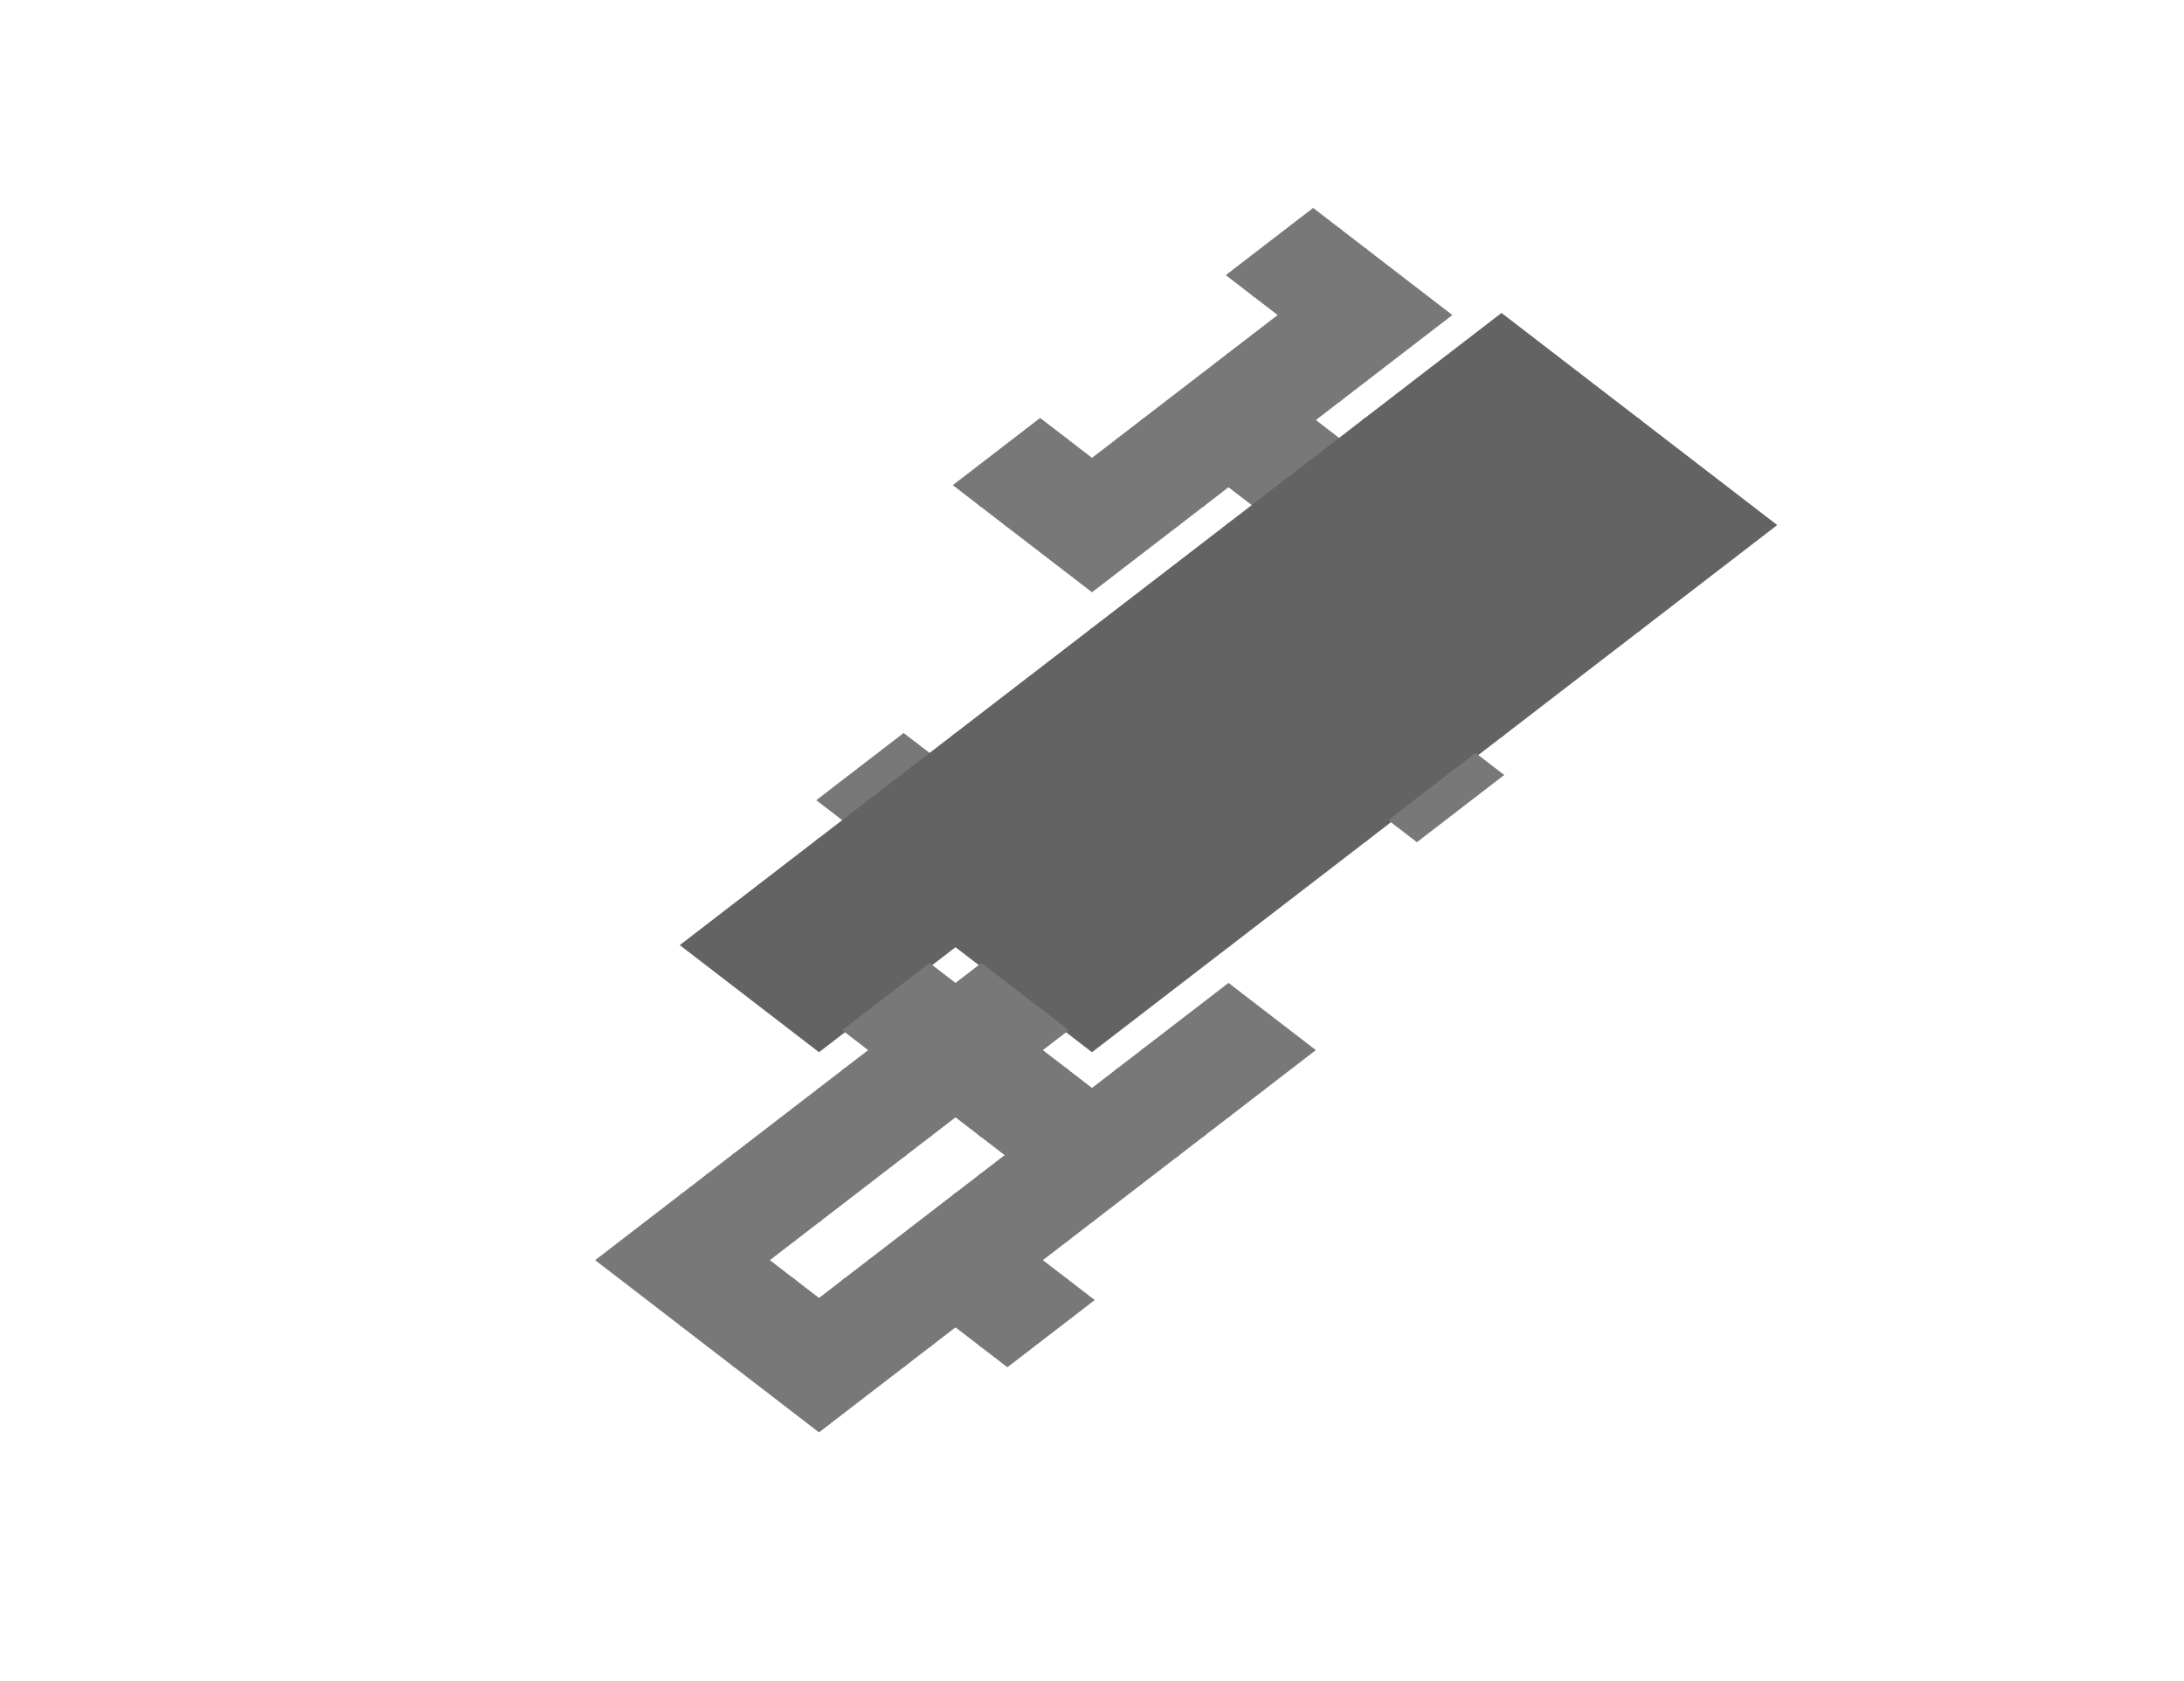
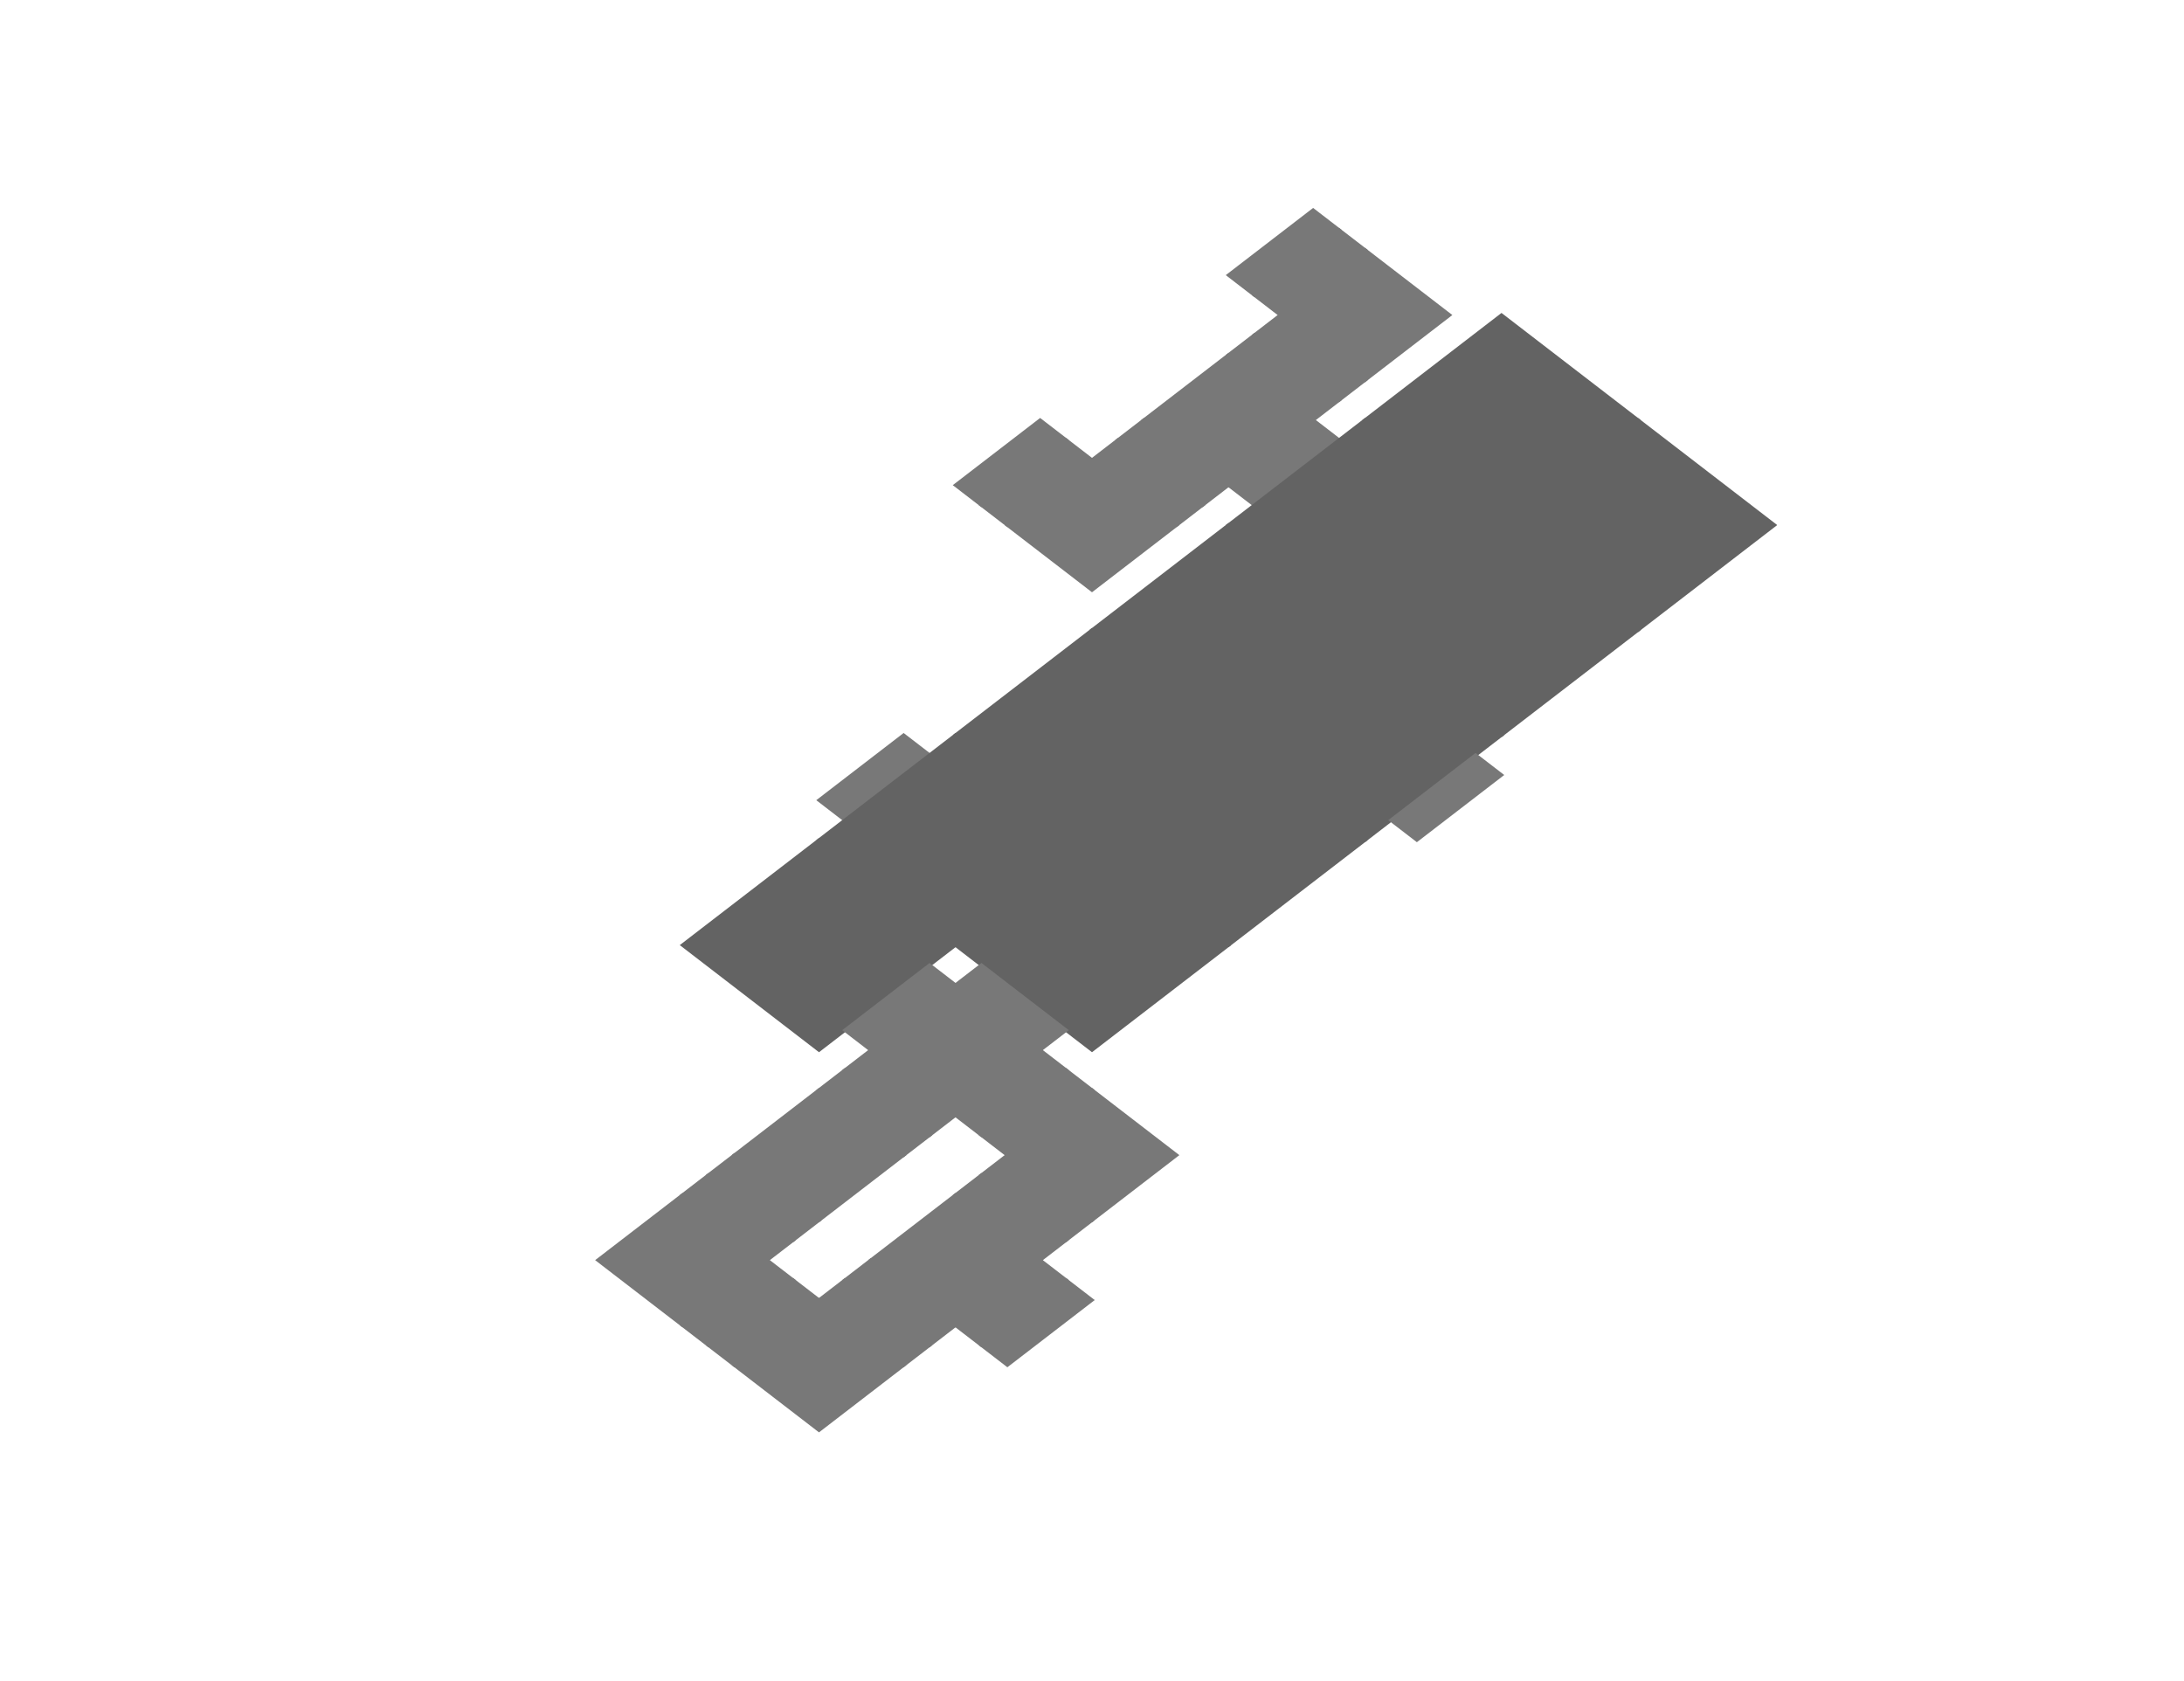
<svg xmlns="http://www.w3.org/2000/svg" width="183.444mm" height="141.111mm" viewBox="0 0 520 400" version="1.2" baseProfile="tiny">
  <defs>
</defs>
  <g fill="none" stroke="black" stroke-width="1" fill-rule="evenodd" stroke-linecap="square" stroke-linejoin="bevel">
    <g fill="none" stroke="#000000" stroke-opacity="1" stroke-width="1" stroke-linecap="square" stroke-linejoin="bevel" transform="matrix(1,0,0,1,0,0)" font-family="Sans Serif" font-size="9" font-weight="400" font-style="normal">
</g>
    <g fill="#787878" fill-opacity="1" stroke="#000000" stroke-opacity="0" stroke-width="1" stroke-linecap="square" stroke-linejoin="bevel" transform="matrix(32.5,25,-32.5,25,292.5,25)" font-family="Sans Serif" font-size="9" font-weight="400" font-style="normal">
      <rect x="0.8" y="0.18" width="0.21" height="0.64" />
    </g>
    <g fill="none" stroke="#000000" stroke-opacity="1" stroke-width="1" stroke-linecap="square" stroke-linejoin="bevel" transform="matrix(1,0,0,1,0,0)" font-family="Sans Serif" font-size="9" font-weight="400" font-style="normal">
</g>
    <g fill="#787878" fill-opacity="1" stroke="#000000" stroke-opacity="0" stroke-width="1" stroke-linecap="square" stroke-linejoin="bevel" transform="matrix(32.5,25,-32.5,25,325,50)" font-family="Sans Serif" font-size="9" font-weight="400" font-style="normal">
      <rect x="0.18" y="0.18" width="0.64" height="0.64" />
      <rect x="0.18" y="0.8" width="0.64" height="0.21" />
      <rect x="-0.01" y="0.18" width="0.21" height="0.64" />
    </g>
    <g fill="none" stroke="#000000" stroke-opacity="1" stroke-width="1" stroke-linecap="square" stroke-linejoin="bevel" transform="matrix(1,0,0,1,0,0)" font-family="Sans Serif" font-size="9" font-weight="400" font-style="normal">
</g>
    <g fill="#636363" fill-opacity="1" stroke="#000000" stroke-opacity="0" stroke-width="1" stroke-linecap="square" stroke-linejoin="bevel" transform="matrix(32.5,25,-32.5,25,357.5,75)" font-family="Sans Serif" font-size="9" font-weight="400" font-style="normal">
      <rect x="-0.01" y="-0.01" width="1.02" height="1.02" />
    </g>
    <g fill="none" stroke="#000000" stroke-opacity="1" stroke-width="1" stroke-linecap="square" stroke-linejoin="bevel" transform="matrix(1,0,0,1,0,0)" font-family="Sans Serif" font-size="9" font-weight="400" font-style="normal">
</g>
    <g fill="#636363" fill-opacity="1" stroke="#000000" stroke-opacity="0" stroke-width="1" stroke-linecap="square" stroke-linejoin="bevel" transform="matrix(32.5,25,-32.5,25,390,100)" font-family="Sans Serif" font-size="9" font-weight="400" font-style="normal">
      <rect x="-0.01" y="-0.01" width="1.02" height="1.02" />
    </g>
    <g fill="none" stroke="#000000" stroke-opacity="1" stroke-width="1" stroke-linecap="square" stroke-linejoin="bevel" transform="matrix(1,0,0,1,0,0)" font-family="Sans Serif" font-size="9" font-weight="400" font-style="normal">
</g>
    <g fill="none" stroke="#000000" stroke-opacity="1" stroke-width="1" stroke-linecap="square" stroke-linejoin="bevel" transform="matrix(1,0,0,1,0,0)" font-family="Sans Serif" font-size="9" font-weight="400" font-style="normal">
</g>
    <g fill="none" stroke="#000000" stroke-opacity="1" stroke-width="1" stroke-linecap="square" stroke-linejoin="bevel" transform="matrix(1,0,0,1,0,0)" font-family="Sans Serif" font-size="9" font-weight="400" font-style="normal">
</g>
    <g fill="none" stroke="#000000" stroke-opacity="1" stroke-width="1" stroke-linecap="square" stroke-linejoin="bevel" transform="matrix(1,0,0,1,0,0)" font-family="Sans Serif" font-size="9" font-weight="400" font-style="normal">
</g>
    <g fill="#787878" fill-opacity="1" stroke="#000000" stroke-opacity="0" stroke-width="1" stroke-linecap="square" stroke-linejoin="bevel" transform="matrix(32.5,25,-32.5,25,292.5,75)" font-family="Sans Serif" font-size="9" font-weight="400" font-style="normal">
      <rect x="0.18" y="0.18" width="0.64" height="0.64" />
      <rect x="0.18" y="-0.01" width="0.64" height="0.21" />
      <rect x="0.8" y="0.18" width="0.21" height="0.64" />
      <rect x="0.18" y="0.8" width="0.64" height="0.21" />
    </g>
    <g fill="none" stroke="#000000" stroke-opacity="1" stroke-width="1" stroke-linecap="square" stroke-linejoin="bevel" transform="matrix(1,0,0,1,0,0)" font-family="Sans Serif" font-size="9" font-weight="400" font-style="normal">
</g>
    <g fill="#636363" fill-opacity="1" stroke="#000000" stroke-opacity="0" stroke-width="1" stroke-linecap="square" stroke-linejoin="bevel" transform="matrix(32.5,25,-32.5,25,325,100)" font-family="Sans Serif" font-size="9" font-weight="400" font-style="normal">
      <rect x="-0.01" y="-0.01" width="1.02" height="1.02" />
    </g>
    <g fill="none" stroke="#000000" stroke-opacity="1" stroke-width="1" stroke-linecap="square" stroke-linejoin="bevel" transform="matrix(1,0,0,1,0,0)" font-family="Sans Serif" font-size="9" font-weight="400" font-style="normal">
</g>
    <g fill="#636363" fill-opacity="1" stroke="#000000" stroke-opacity="0" stroke-width="1" stroke-linecap="square" stroke-linejoin="bevel" transform="matrix(32.5,25,-32.5,25,357.5,125)" font-family="Sans Serif" font-size="9" font-weight="400" font-style="normal">
      <rect x="-0.01" y="-0.01" width="1.02" height="1.02" />
    </g>
    <g fill="none" stroke="#000000" stroke-opacity="1" stroke-width="1" stroke-linecap="square" stroke-linejoin="bevel" transform="matrix(1,0,0,1,0,0)" font-family="Sans Serif" font-size="9" font-weight="400" font-style="normal">
</g>
    <g fill="none" stroke="#000000" stroke-opacity="1" stroke-width="1" stroke-linecap="square" stroke-linejoin="bevel" transform="matrix(1,0,0,1,0,0)" font-family="Sans Serif" font-size="9" font-weight="400" font-style="normal">
</g>
    <g fill="none" stroke="#000000" stroke-opacity="1" stroke-width="1" stroke-linecap="square" stroke-linejoin="bevel" transform="matrix(1,0,0,1,0,0)" font-family="Sans Serif" font-size="9" font-weight="400" font-style="normal">
</g>
    <g fill="#787878" fill-opacity="1" stroke="#000000" stroke-opacity="0" stroke-width="1" stroke-linecap="square" stroke-linejoin="bevel" transform="matrix(32.5,25,-32.5,25,227.5,75)" font-family="Sans Serif" font-size="9" font-weight="400" font-style="normal">
      <rect x="0.8" y="0.18" width="0.21" height="0.64" />
    </g>
    <g fill="none" stroke="#000000" stroke-opacity="1" stroke-width="1" stroke-linecap="square" stroke-linejoin="bevel" transform="matrix(1,0,0,1,0,0)" font-family="Sans Serif" font-size="9" font-weight="400" font-style="normal">
</g>
    <g fill="#787878" fill-opacity="1" stroke="#000000" stroke-opacity="0" stroke-width="1" stroke-linecap="square" stroke-linejoin="bevel" transform="matrix(32.5,25,-32.5,25,260,100)" font-family="Sans Serif" font-size="9" font-weight="400" font-style="normal">
      <rect x="0.18" y="0.18" width="0.64" height="0.64" />
      <rect x="0.18" y="-0.01" width="0.64" height="0.21" />
      <rect x="-0.01" y="0.18" width="0.21" height="0.64" />
    </g>
    <g fill="none" stroke="#000000" stroke-opacity="1" stroke-width="1" stroke-linecap="square" stroke-linejoin="bevel" transform="matrix(1,0,0,1,0,0)" font-family="Sans Serif" font-size="9" font-weight="400" font-style="normal">
</g>
    <g fill="#636363" fill-opacity="1" stroke="#000000" stroke-opacity="0" stroke-width="1" stroke-linecap="square" stroke-linejoin="bevel" transform="matrix(32.5,25,-32.5,25,292.5,125)" font-family="Sans Serif" font-size="9" font-weight="400" font-style="normal">
      <rect x="-0.01" y="-0.01" width="1.02" height="1.02" />
    </g>
    <g fill="none" stroke="#000000" stroke-opacity="1" stroke-width="1" stroke-linecap="square" stroke-linejoin="bevel" transform="matrix(1,0,0,1,0,0)" font-family="Sans Serif" font-size="9" font-weight="400" font-style="normal">
</g>
    <g fill="#636363" fill-opacity="1" stroke="#000000" stroke-opacity="0" stroke-width="1" stroke-linecap="square" stroke-linejoin="bevel" transform="matrix(32.5,25,-32.5,25,325,150)" font-family="Sans Serif" font-size="9" font-weight="400" font-style="normal">
      <rect x="-0.01" y="-0.01" width="1.02" height="1.02" />
    </g>
    <g fill="none" stroke="#000000" stroke-opacity="1" stroke-width="1" stroke-linecap="square" stroke-linejoin="bevel" transform="matrix(1,0,0,1,0,0)" font-family="Sans Serif" font-size="9" font-weight="400" font-style="normal">
</g>
    <g fill="#787878" fill-opacity="1" stroke="#000000" stroke-opacity="0" stroke-width="1" stroke-linecap="square" stroke-linejoin="bevel" transform="matrix(32.5,25,-32.5,25,357.5,175)" font-family="Sans Serif" font-size="9" font-weight="400" font-style="normal">
      <rect x="-0.01" y="0.18" width="0.21" height="0.64" />
    </g>
    <g fill="none" stroke="#000000" stroke-opacity="1" stroke-width="1" stroke-linecap="square" stroke-linejoin="bevel" transform="matrix(1,0,0,1,0,0)" font-family="Sans Serif" font-size="9" font-weight="400" font-style="normal">
</g>
    <g fill="none" stroke="#000000" stroke-opacity="1" stroke-width="1" stroke-linecap="square" stroke-linejoin="bevel" transform="matrix(1,0,0,1,0,0)" font-family="Sans Serif" font-size="9" font-weight="400" font-style="normal">
</g>
    <g fill="none" stroke="#000000" stroke-opacity="1" stroke-width="1" stroke-linecap="square" stroke-linejoin="bevel" transform="matrix(1,0,0,1,0,0)" font-family="Sans Serif" font-size="9" font-weight="400" font-style="normal">
</g>
    <g fill="none" stroke="#000000" stroke-opacity="1" stroke-width="1" stroke-linecap="square" stroke-linejoin="bevel" transform="matrix(1,0,0,1,0,0)" font-family="Sans Serif" font-size="9" font-weight="400" font-style="normal">
</g>
    <g fill="#636363" fill-opacity="1" stroke="#000000" stroke-opacity="0" stroke-width="1" stroke-linecap="square" stroke-linejoin="bevel" transform="matrix(32.5,25,-32.5,25,260,150)" font-family="Sans Serif" font-size="9" font-weight="400" font-style="normal">
      <rect x="-0.01" y="-0.01" width="1.02" height="1.02" />
    </g>
    <g fill="none" stroke="#000000" stroke-opacity="1" stroke-width="1" stroke-linecap="square" stroke-linejoin="bevel" transform="matrix(1,0,0,1,0,0)" font-family="Sans Serif" font-size="9" font-weight="400" font-style="normal">
</g>
    <g fill="#636363" fill-opacity="1" stroke="#000000" stroke-opacity="0" stroke-width="1" stroke-linecap="square" stroke-linejoin="bevel" transform="matrix(32.5,25,-32.5,25,292.5,175)" font-family="Sans Serif" font-size="9" font-weight="400" font-style="normal">
      <rect x="-0.01" y="-0.01" width="1.02" height="1.02" />
    </g>
    <g fill="none" stroke="#000000" stroke-opacity="1" stroke-width="1" stroke-linecap="square" stroke-linejoin="bevel" transform="matrix(1,0,0,1,0,0)" font-family="Sans Serif" font-size="9" font-weight="400" font-style="normal">
</g>
    <g fill="none" stroke="#000000" stroke-opacity="1" stroke-width="1" stroke-linecap="square" stroke-linejoin="bevel" transform="matrix(1,0,0,1,0,0)" font-family="Sans Serif" font-size="9" font-weight="400" font-style="normal">
</g>
    <g fill="none" stroke="#000000" stroke-opacity="1" stroke-width="1" stroke-linecap="square" stroke-linejoin="bevel" transform="matrix(1,0,0,1,0,0)" font-family="Sans Serif" font-size="9" font-weight="400" font-style="normal">
</g>
    <g fill="none" stroke="#000000" stroke-opacity="1" stroke-width="1" stroke-linecap="square" stroke-linejoin="bevel" transform="matrix(1,0,0,1,0,0)" font-family="Sans Serif" font-size="9" font-weight="400" font-style="normal">
</g>
    <g fill="#787878" fill-opacity="1" stroke="#000000" stroke-opacity="0" stroke-width="1" stroke-linecap="square" stroke-linejoin="bevel" transform="matrix(32.5,25,-32.5,25,195,150)" font-family="Sans Serif" font-size="9" font-weight="400" font-style="normal">
      <rect x="0.8" y="0.18" width="0.21" height="0.64" />
    </g>
    <g fill="none" stroke="#000000" stroke-opacity="1" stroke-width="1" stroke-linecap="square" stroke-linejoin="bevel" transform="matrix(1,0,0,1,0,0)" font-family="Sans Serif" font-size="9" font-weight="400" font-style="normal">
</g>
    <g fill="#636363" fill-opacity="1" stroke="#000000" stroke-opacity="0" stroke-width="1" stroke-linecap="square" stroke-linejoin="bevel" transform="matrix(32.5,25,-32.5,25,227.5,175)" font-family="Sans Serif" font-size="9" font-weight="400" font-style="normal">
      <rect x="-0.01" y="-0.01" width="1.02" height="1.02" />
    </g>
    <g fill="none" stroke="#000000" stroke-opacity="1" stroke-width="1" stroke-linecap="square" stroke-linejoin="bevel" transform="matrix(1,0,0,1,0,0)" font-family="Sans Serif" font-size="9" font-weight="400" font-style="normal">
</g>
    <g fill="#636363" fill-opacity="1" stroke="#000000" stroke-opacity="0" stroke-width="1" stroke-linecap="square" stroke-linejoin="bevel" transform="matrix(32.5,25,-32.5,25,260,200)" font-family="Sans Serif" font-size="9" font-weight="400" font-style="normal">
      <rect x="-0.01" y="-0.01" width="1.02" height="1.02" />
    </g>
    <g fill="none" stroke="#000000" stroke-opacity="1" stroke-width="1" stroke-linecap="square" stroke-linejoin="bevel" transform="matrix(1,0,0,1,0,0)" font-family="Sans Serif" font-size="9" font-weight="400" font-style="normal">
</g>
-     <g fill="#787878" fill-opacity="1" stroke="#000000" stroke-opacity="0" stroke-width="1" stroke-linecap="square" stroke-linejoin="bevel" transform="matrix(32.5,25,-32.5,25,292.5,225)" font-family="Sans Serif" font-size="9" font-weight="400" font-style="normal">
-       <rect x="0.18" y="0.18" width="0.64" height="0.64" />
-       <rect x="0.18" y="0.8" width="0.64" height="0.21" />
-     </g>
    <g fill="none" stroke="#000000" stroke-opacity="1" stroke-width="1" stroke-linecap="square" stroke-linejoin="bevel" transform="matrix(1,0,0,1,0,0)" font-family="Sans Serif" font-size="9" font-weight="400" font-style="normal">
</g>
    <g fill="none" stroke="#000000" stroke-opacity="1" stroke-width="1" stroke-linecap="square" stroke-linejoin="bevel" transform="matrix(1,0,0,1,0,0)" font-family="Sans Serif" font-size="9" font-weight="400" font-style="normal">
</g>
    <g fill="none" stroke="#000000" stroke-opacity="1" stroke-width="1" stroke-linecap="square" stroke-linejoin="bevel" transform="matrix(1,0,0,1,0,0)" font-family="Sans Serif" font-size="9" font-weight="400" font-style="normal">
</g>
    <g fill="none" stroke="#000000" stroke-opacity="1" stroke-width="1" stroke-linecap="square" stroke-linejoin="bevel" transform="matrix(1,0,0,1,0,0)" font-family="Sans Serif" font-size="9" font-weight="400" font-style="normal">
</g>
    <g fill="#636363" fill-opacity="1" stroke="#000000" stroke-opacity="0" stroke-width="1" stroke-linecap="square" stroke-linejoin="bevel" transform="matrix(32.5,25,-32.5,25,195,200)" font-family="Sans Serif" font-size="9" font-weight="400" font-style="normal">
      <rect x="-0.01" y="-0.01" width="1.02" height="1.02" />
    </g>
    <g fill="none" stroke="#000000" stroke-opacity="1" stroke-width="1" stroke-linecap="square" stroke-linejoin="bevel" transform="matrix(1,0,0,1,0,0)" font-family="Sans Serif" font-size="9" font-weight="400" font-style="normal">
</g>
    <g fill="#787878" fill-opacity="1" stroke="#000000" stroke-opacity="0" stroke-width="1" stroke-linecap="square" stroke-linejoin="bevel" transform="matrix(32.5,25,-32.5,25,227.5,225)" font-family="Sans Serif" font-size="9" font-weight="400" font-style="normal">
      <rect x="0.18" y="0.18" width="0.64" height="0.64" />
      <rect x="0.18" y="-0.01" width="0.64" height="0.21" />
      <rect x="0.8" y="0.18" width="0.21" height="0.64" />
      <rect x="0.18" y="0.8" width="0.64" height="0.21" />
      <rect x="-0.01" y="0.18" width="0.21" height="0.64" />
    </g>
    <g fill="none" stroke="#000000" stroke-opacity="1" stroke-width="1" stroke-linecap="square" stroke-linejoin="bevel" transform="matrix(1,0,0,1,0,0)" font-family="Sans Serif" font-size="9" font-weight="400" font-style="normal">
</g>
    <g fill="#787878" fill-opacity="1" stroke="#000000" stroke-opacity="0" stroke-width="1" stroke-linecap="square" stroke-linejoin="bevel" transform="matrix(32.5,25,-32.5,25,260,250)" font-family="Sans Serif" font-size="9" font-weight="400" font-style="normal">
      <rect x="0.18" y="0.18" width="0.64" height="0.64" />
-       <rect x="0.18" y="-0.01" width="0.64" height="0.21" />
      <rect x="0.18" y="0.8" width="0.64" height="0.21" />
      <rect x="-0.01" y="0.18" width="0.21" height="0.64" />
    </g>
    <g fill="none" stroke="#000000" stroke-opacity="1" stroke-width="1" stroke-linecap="square" stroke-linejoin="bevel" transform="matrix(1,0,0,1,0,0)" font-family="Sans Serif" font-size="9" font-weight="400" font-style="normal">
</g>
    <g fill="none" stroke="#000000" stroke-opacity="1" stroke-width="1" stroke-linecap="square" stroke-linejoin="bevel" transform="matrix(1,0,0,1,0,0)" font-family="Sans Serif" font-size="9" font-weight="400" font-style="normal">
</g>
    <g fill="none" stroke="#000000" stroke-opacity="1" stroke-width="1" stroke-linecap="square" stroke-linejoin="bevel" transform="matrix(1,0,0,1,0,0)" font-family="Sans Serif" font-size="9" font-weight="400" font-style="normal">
</g>
    <g fill="none" stroke="#000000" stroke-opacity="1" stroke-width="1" stroke-linecap="square" stroke-linejoin="bevel" transform="matrix(1,0,0,1,0,0)" font-family="Sans Serif" font-size="9" font-weight="400" font-style="normal">
</g>
    <g fill="none" stroke="#000000" stroke-opacity="1" stroke-width="1" stroke-linecap="square" stroke-linejoin="bevel" transform="matrix(1,0,0,1,0,0)" font-family="Sans Serif" font-size="9" font-weight="400" font-style="normal">
</g>
    <g fill="#787878" fill-opacity="1" stroke="#000000" stroke-opacity="0" stroke-width="1" stroke-linecap="square" stroke-linejoin="bevel" transform="matrix(32.5,25,-32.5,25,195,250)" font-family="Sans Serif" font-size="9" font-weight="400" font-style="normal">
      <rect x="0.18" y="0.18" width="0.64" height="0.64" />
      <rect x="0.18" y="-0.01" width="0.64" height="0.21" />
      <rect x="0.18" y="0.8" width="0.64" height="0.21" />
    </g>
    <g fill="none" stroke="#000000" stroke-opacity="1" stroke-width="1" stroke-linecap="square" stroke-linejoin="bevel" transform="matrix(1,0,0,1,0,0)" font-family="Sans Serif" font-size="9" font-weight="400" font-style="normal">
</g>
    <g fill="#787878" fill-opacity="1" stroke="#000000" stroke-opacity="0" stroke-width="1" stroke-linecap="square" stroke-linejoin="bevel" transform="matrix(32.5,25,-32.5,25,227.5,275)" font-family="Sans Serif" font-size="9" font-weight="400" font-style="normal">
      <rect x="0.18" y="0.18" width="0.64" height="0.64" />
      <rect x="0.18" y="-0.01" width="0.64" height="0.21" />
      <rect x="0.8" y="0.18" width="0.21" height="0.64" />
      <rect x="0.18" y="0.8" width="0.64" height="0.21" />
    </g>
    <g fill="none" stroke="#000000" stroke-opacity="1" stroke-width="1" stroke-linecap="square" stroke-linejoin="bevel" transform="matrix(1,0,0,1,0,0)" font-family="Sans Serif" font-size="9" font-weight="400" font-style="normal">
</g>
    <g fill="#787878" fill-opacity="1" stroke="#000000" stroke-opacity="0" stroke-width="1" stroke-linecap="square" stroke-linejoin="bevel" transform="matrix(32.5,25,-32.5,25,260,300)" font-family="Sans Serif" font-size="9" font-weight="400" font-style="normal">
      <rect x="-0.01" y="0.18" width="0.21" height="0.64" />
    </g>
    <g fill="none" stroke="#000000" stroke-opacity="1" stroke-width="1" stroke-linecap="square" stroke-linejoin="bevel" transform="matrix(1,0,0,1,0,0)" font-family="Sans Serif" font-size="9" font-weight="400" font-style="normal">
</g>
    <g fill="none" stroke="#000000" stroke-opacity="1" stroke-width="1" stroke-linecap="square" stroke-linejoin="bevel" transform="matrix(1,0,0,1,0,0)" font-family="Sans Serif" font-size="9" font-weight="400" font-style="normal">
</g>
    <g fill="none" stroke="#000000" stroke-opacity="1" stroke-width="1" stroke-linecap="square" stroke-linejoin="bevel" transform="matrix(1,0,0,1,0,0)" font-family="Sans Serif" font-size="9" font-weight="400" font-style="normal">
</g>
    <g fill="none" stroke="#000000" stroke-opacity="1" stroke-width="1" stroke-linecap="square" stroke-linejoin="bevel" transform="matrix(1,0,0,1,0,0)" font-family="Sans Serif" font-size="9" font-weight="400" font-style="normal">
</g>
    <g fill="#787878" fill-opacity="1" stroke="#000000" stroke-opacity="0" stroke-width="1" stroke-linecap="square" stroke-linejoin="bevel" transform="matrix(32.5,25,-32.5,25,162.5,275)" font-family="Sans Serif" font-size="9" font-weight="400" font-style="normal">
      <rect x="0.18" y="0.18" width="0.64" height="0.64" />
      <rect x="0.18" y="-0.01" width="0.64" height="0.21" />
      <rect x="0.8" y="0.18" width="0.21" height="0.64" />
    </g>
    <g fill="none" stroke="#000000" stroke-opacity="1" stroke-width="1" stroke-linecap="square" stroke-linejoin="bevel" transform="matrix(1,0,0,1,0,0)" font-family="Sans Serif" font-size="9" font-weight="400" font-style="normal">
</g>
    <g fill="#787878" fill-opacity="1" stroke="#000000" stroke-opacity="0" stroke-width="1" stroke-linecap="square" stroke-linejoin="bevel" transform="matrix(32.5,25,-32.5,25,195,300)" font-family="Sans Serif" font-size="9" font-weight="400" font-style="normal">
      <rect x="0.18" y="0.18" width="0.64" height="0.64" />
      <rect x="0.18" y="-0.01" width="0.64" height="0.21" />
      <rect x="-0.01" y="0.18" width="0.21" height="0.64" />
    </g>
    <g fill="none" stroke="#000000" stroke-opacity="1" stroke-width="1" stroke-linecap="square" stroke-linejoin="bevel" transform="matrix(1,0,0,1,0,0)" font-family="Sans Serif" font-size="9" font-weight="400" font-style="normal">
</g>
    <g fill="none" stroke="#000000" stroke-opacity="1" stroke-width="1" stroke-linecap="square" stroke-linejoin="bevel" transform="matrix(1,0,0,1,0,0)" font-family="Sans Serif" font-size="9" font-weight="400" font-style="normal">
</g>
  </g>
</svg>
